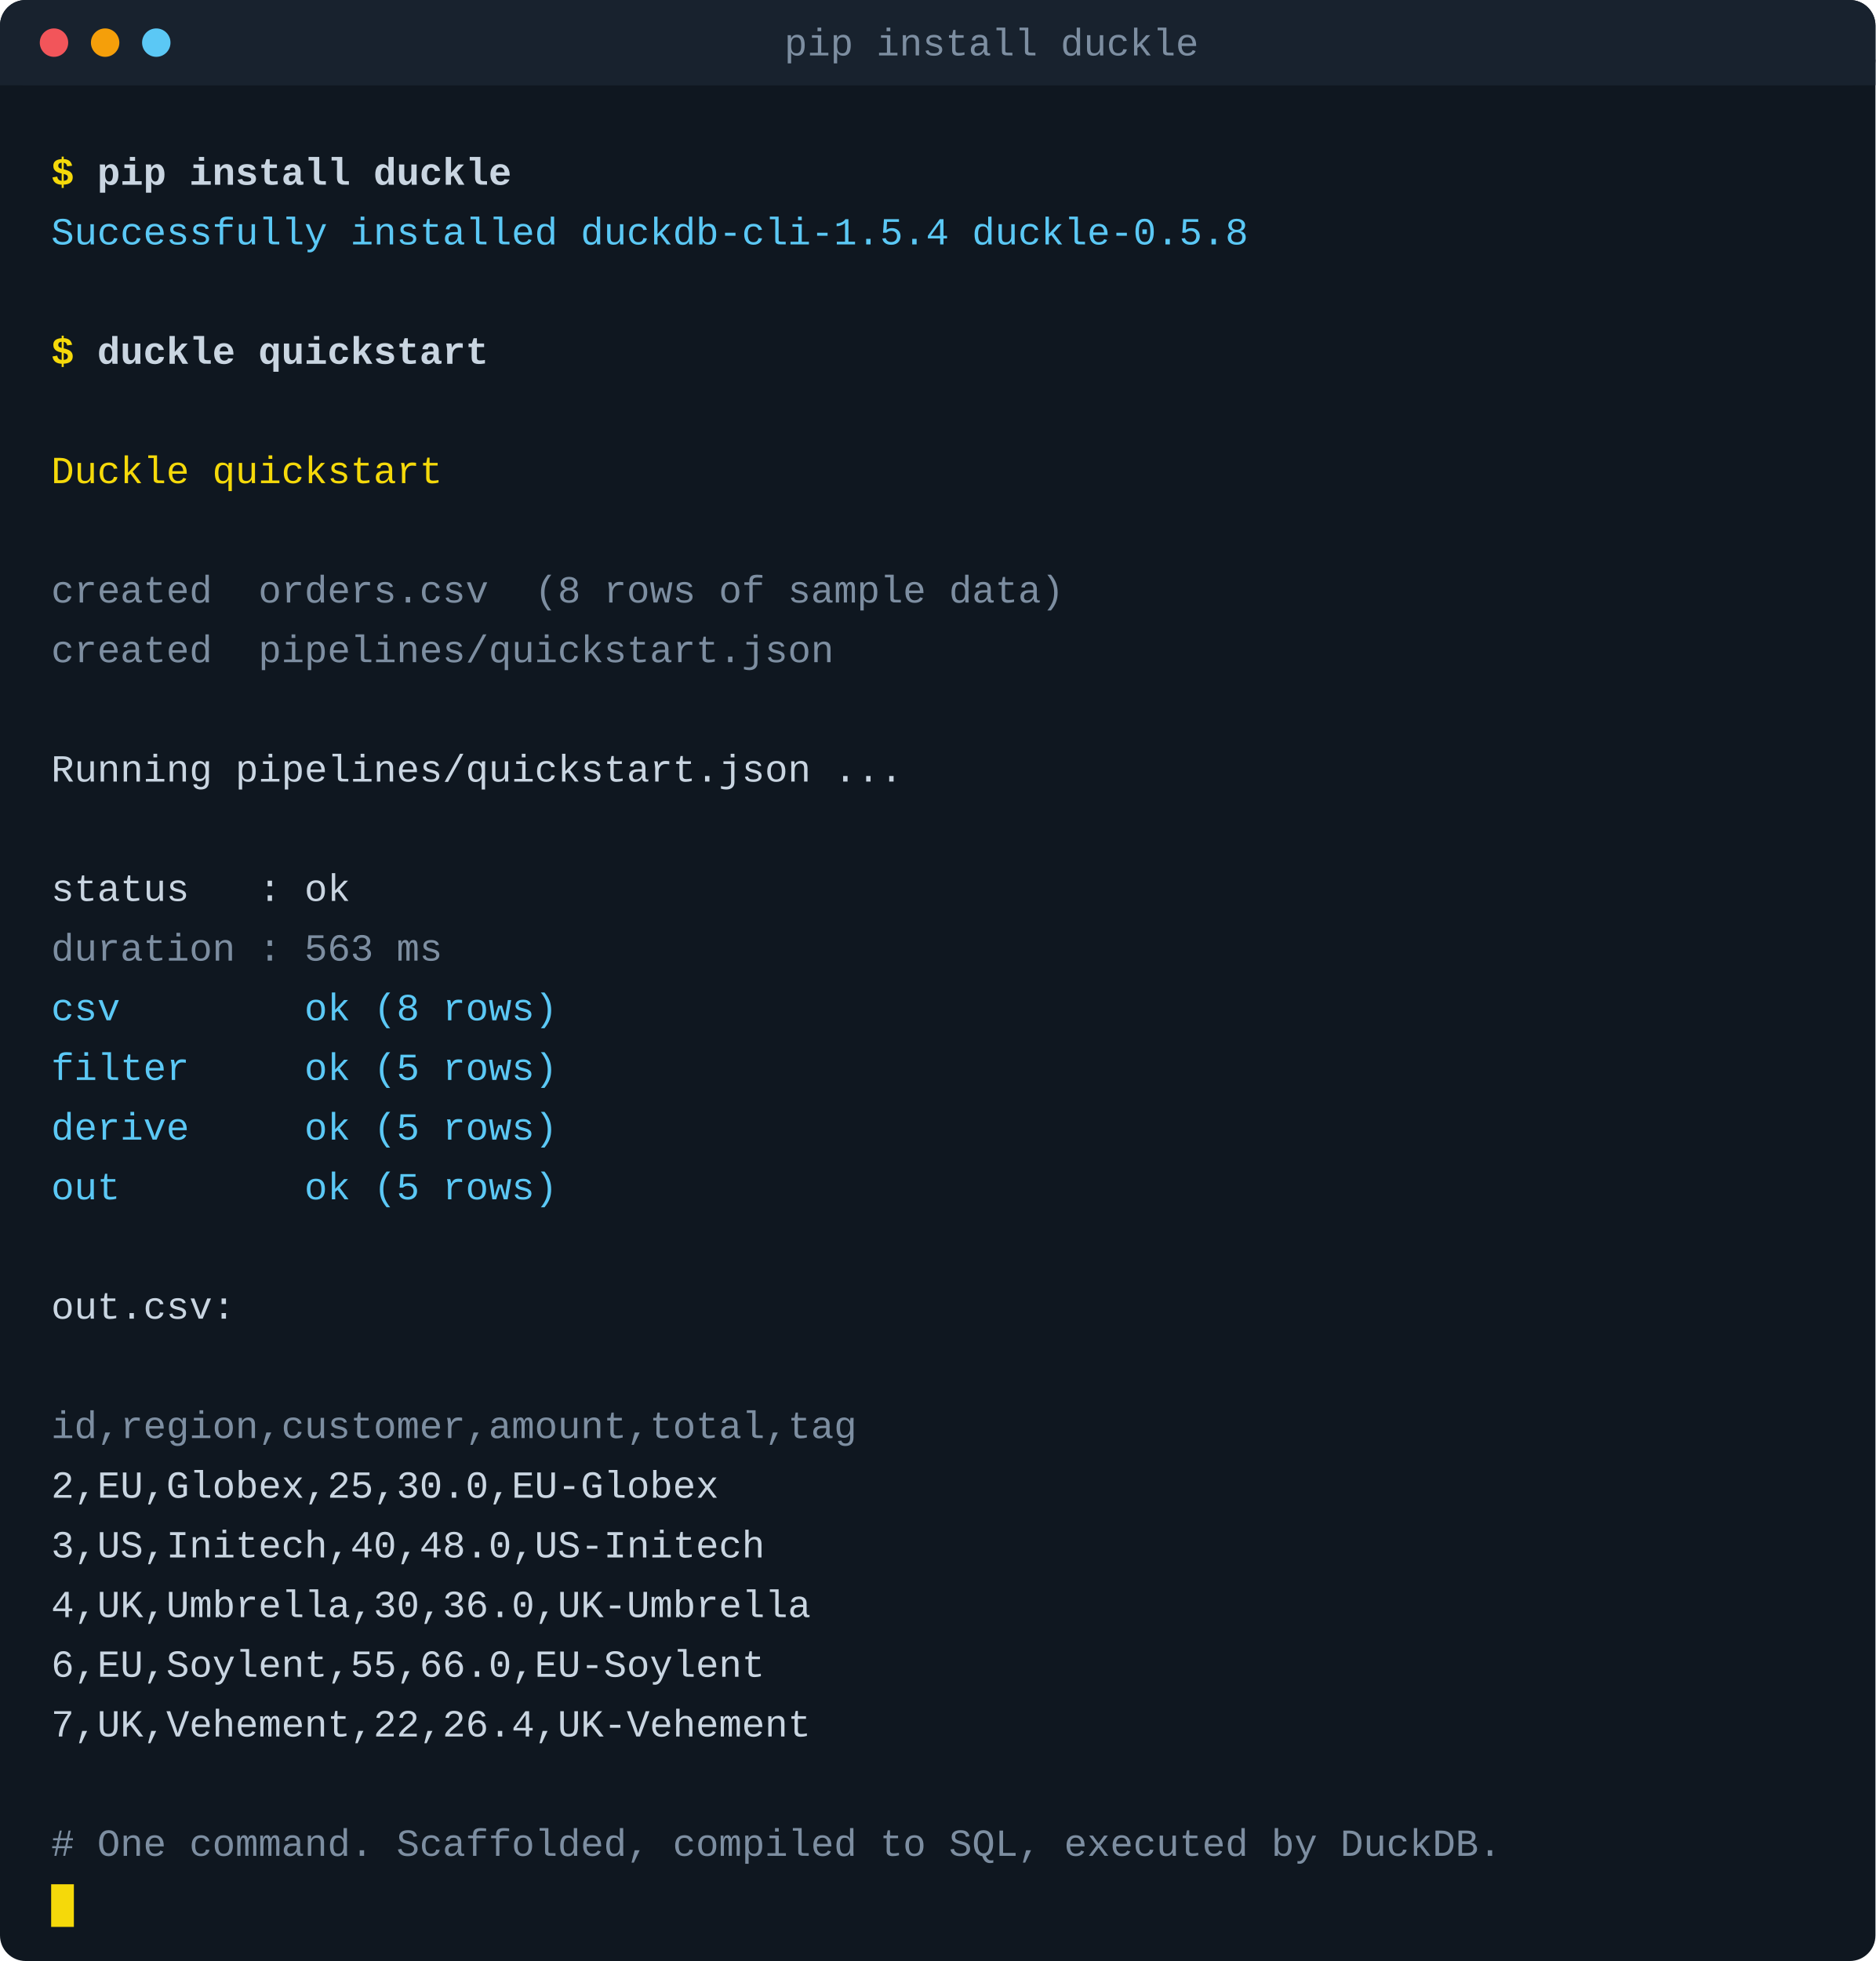
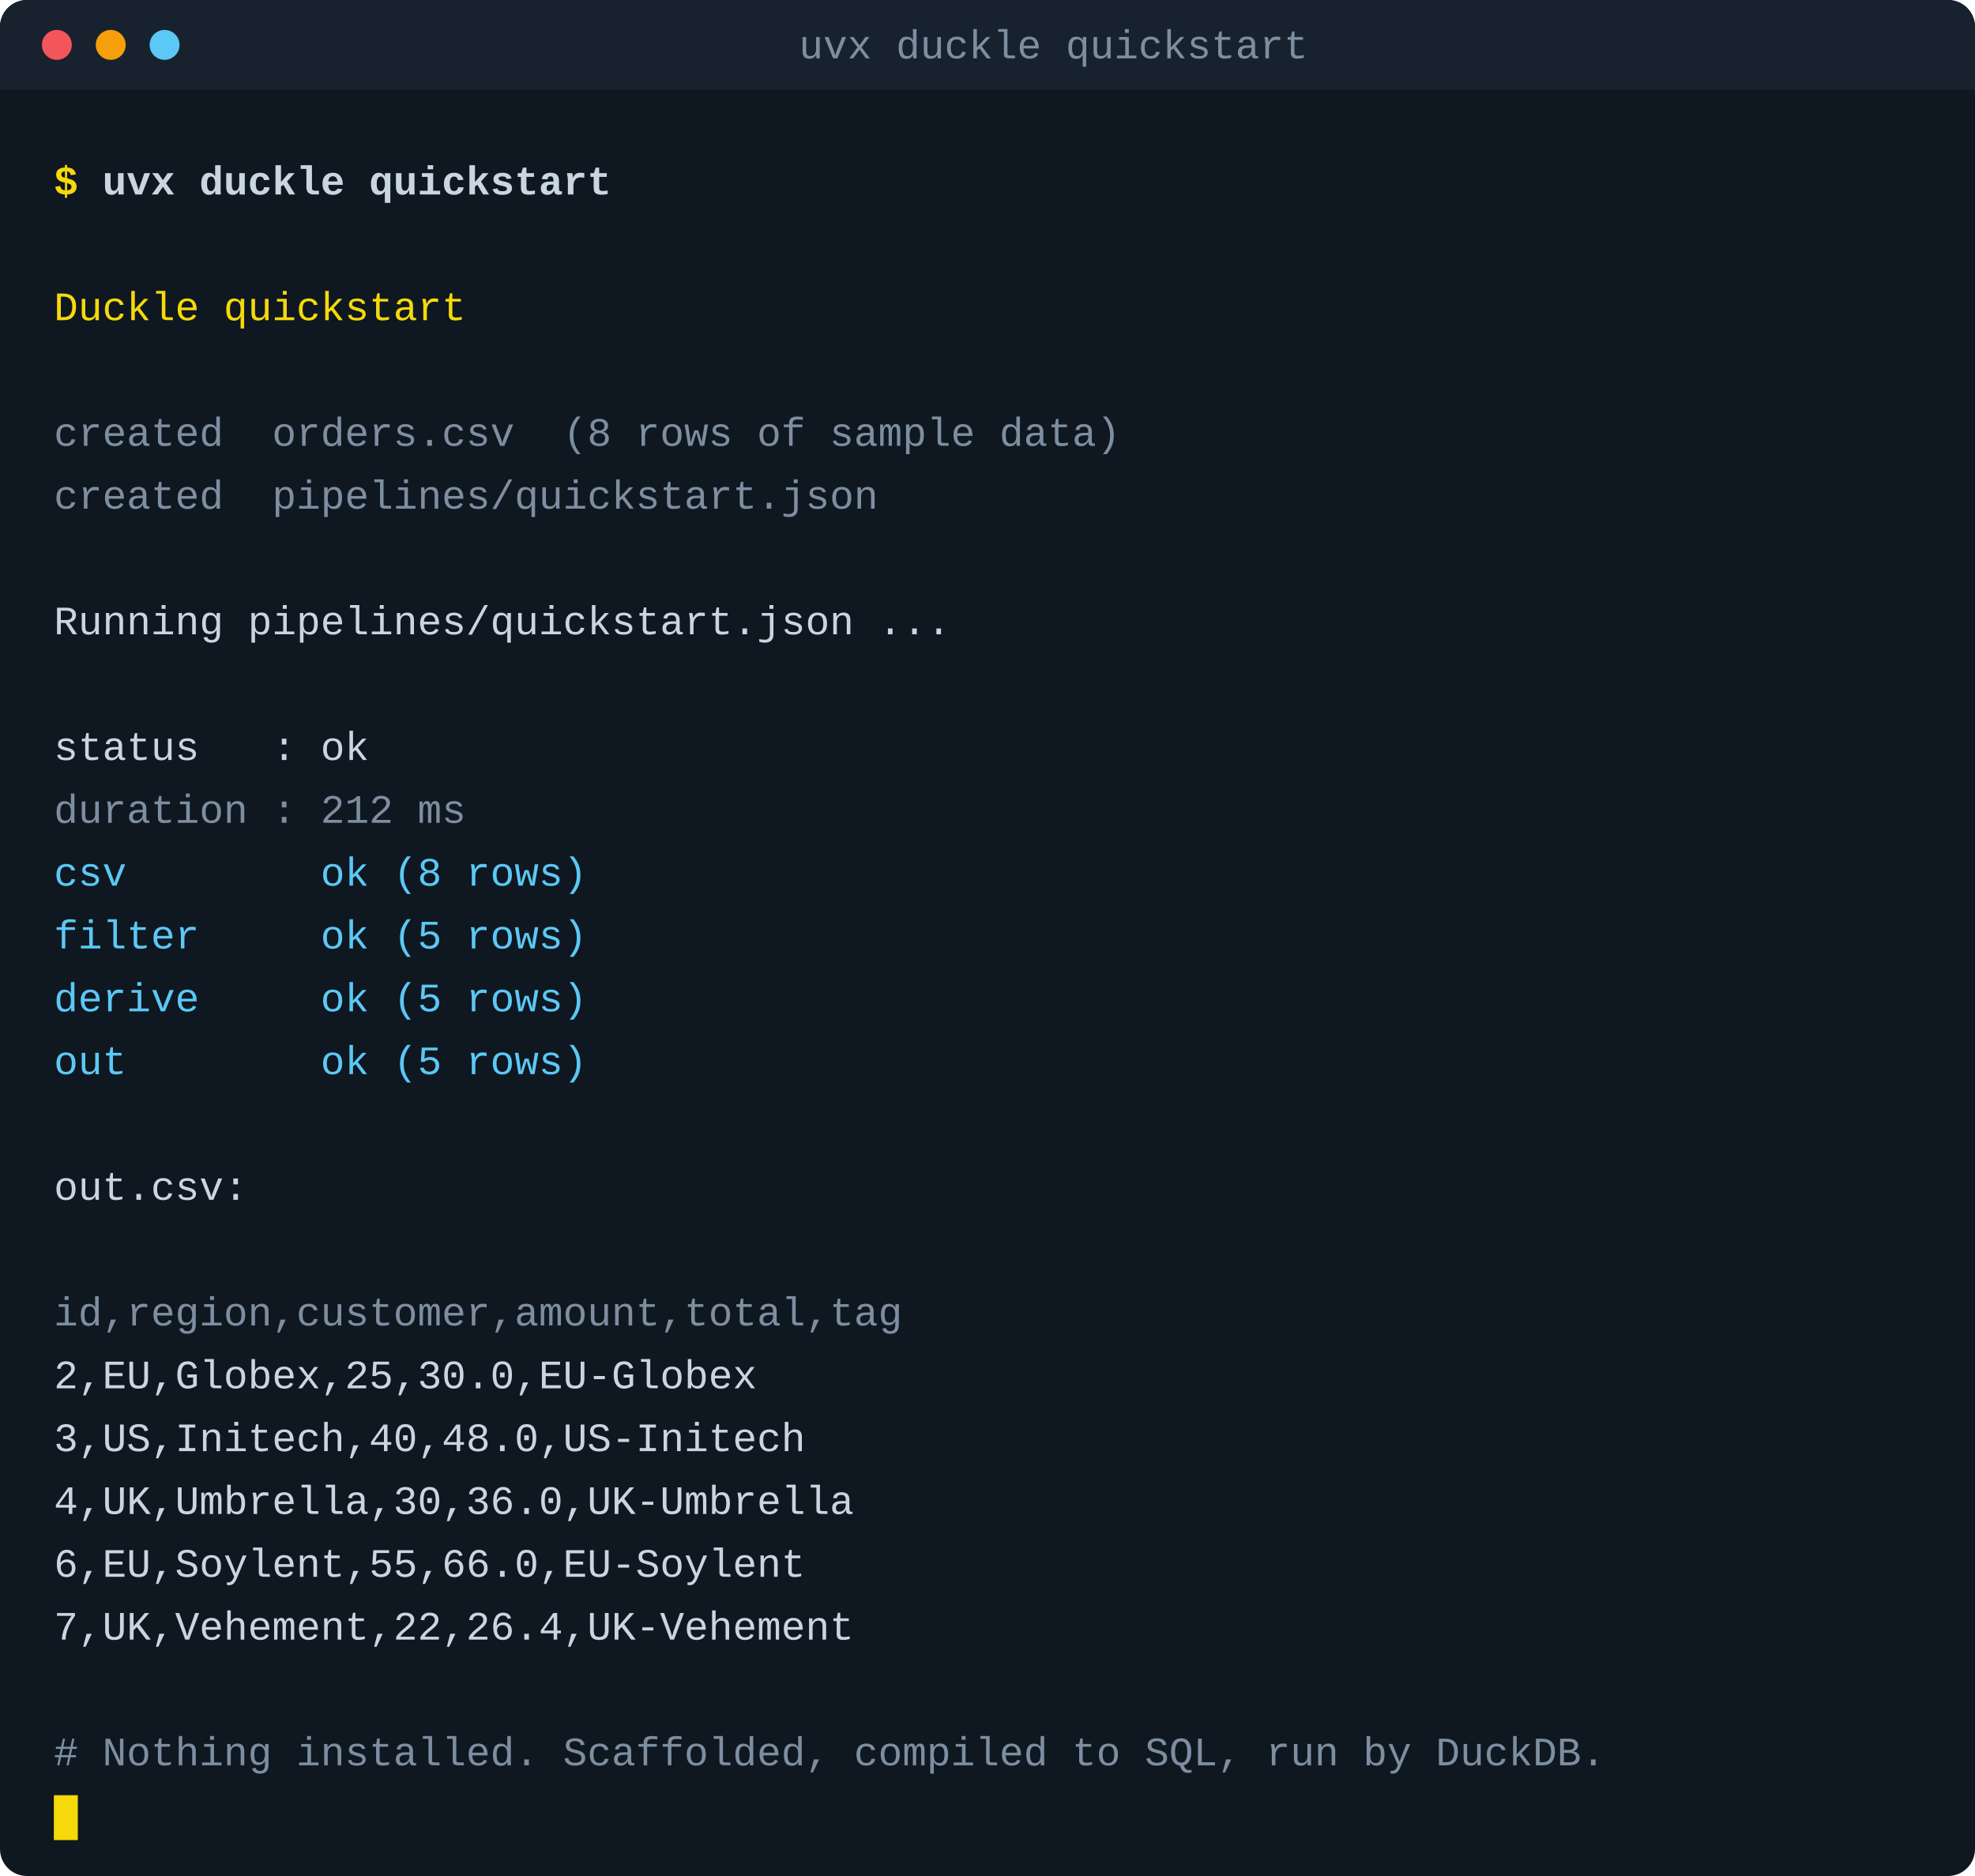
- <svg xmlns="http://www.w3.org/2000/svg" width="660" height="690" viewBox="0 0 660 690" role="img" aria-label="pip install duckle">
+ <svg xmlns="http://www.w3.org/2000/svg" width="660" height="627" viewBox="0 0 660 627" role="img" aria-label="uvx duckle quickstart">
  <style>
.m{font-family:'SFMono-Regular',Consolas,'Liberation Mono',Menlo,monospace;font-size:13.5px;white-space:pre}
.p{fill:#f5d90a;font-weight:700}
.c{fill:#c9d5e1;font-weight:600}
.out{fill:#c9d5e1}
.dim{fill:#7d8ea1}
.ok{fill:#5bc8f5}
.err{fill:#f2555a}
.key{fill:#f5d90a}
.cur{animation:blink 1.06s steps(1,end) infinite}
@keyframes blink{0%,50%{opacity:1}50.01%,100%{opacity:0}}
</style>
-   <rect width="660" height="690" rx="9" fill="#0f1720" />
+   <rect width="660" height="627" rx="9" fill="#0f1720" />
  <rect width="660" height="30" rx="9" fill="#18222e" />
  <rect y="21" width="660" height="9" fill="#18222e" />
  <circle cx="19" cy="15" r="5" fill="#f2555a" />
  <circle cx="37" cy="15" r="5" fill="#f59f0a" />
  <circle cx="55" cy="15" r="5" fill="#5bc8f5" />
-   <text x="276" y="19.5" class="m dim" font-size="11.5">pip install duckle</text>
+   <text x="267" y="19.5" class="m dim" font-size="11.5">uvx duckle quickstart</text>
  <text x="18" y="65" class="m">
    <tspan class="p">$</tspan>
-     <tspan class="c">pip install duckle</tspan>
+     <tspan class="c">uvx duckle quickstart</tspan>
  </text>
-   <text x="18" y="86" class="m ok">Successfully installed duckdb-cli-1.5.4 duckle-0.5.8</text>
-   <text x="18" y="128" class="m">
-     <tspan class="p">$</tspan>
-     <tspan class="c">duckle quickstart</tspan>
-   </text>
-   <text x="18" y="170" class="m key">Duckle quickstart</text>
-   <text x="18" y="212" class="m dim">  created  orders.csv  (8 rows of sample data)</text>
-   <text x="18" y="233" class="m dim">  created  pipelines/quickstart.json</text>
-   <text x="18" y="275" class="m out">Running pipelines/quickstart.json ...</text>
-   <text x="18" y="317" class="m out">status   : ok</text>
-   <text x="18" y="338" class="m dim">duration : 563 ms</text>
-   <text x="18" y="359" class="m ok">  csv        ok (8 rows)</text>
-   <text x="18" y="380" class="m ok">  filter     ok (5 rows)</text>
-   <text x="18" y="401" class="m ok">  derive     ok (5 rows)</text>
-   <text x="18" y="422" class="m ok">  out        ok (5 rows)</text>
-   <text x="18" y="464" class="m out">out.csv:</text>
-   <text x="18" y="506" class="m dim">  id,region,customer,amount,total,tag</text>
-   <text x="18" y="527" class="m out">  2,EU,Globex,25,30.0,EU-Globex</text>
-   <text x="18" y="548" class="m out">  3,US,Initech,40,48.0,US-Initech</text>
-   <text x="18" y="569" class="m out">  4,UK,Umbrella,30,36.0,UK-Umbrella</text>
-   <text x="18" y="590" class="m out">  6,EU,Soylent,55,66.0,EU-Soylent</text>
-   <text x="18" y="611" class="m out">  7,UK,Vehement,22,26.4,UK-Vehement</text>
-   <text x="18" y="653" class="m dim"># One command. Scaffolded, compiled to SQL, executed by DuckDB.</text>
-   <rect class="cur" x="18" y="663" width="8" height="15" fill="#f5d90a" />
+   <text x="18" y="107" class="m key">Duckle quickstart</text>
+   <text x="18" y="149" class="m dim">  created  orders.csv  (8 rows of sample data)</text>
+   <text x="18" y="170" class="m dim">  created  pipelines/quickstart.json</text>
+   <text x="18" y="212" class="m out">Running pipelines/quickstart.json ...</text>
+   <text x="18" y="254" class="m out">status   : ok</text>
+   <text x="18" y="275" class="m dim">duration : 212 ms</text>
+   <text x="18" y="296" class="m ok">  csv        ok (8 rows)</text>
+   <text x="18" y="317" class="m ok">  filter     ok (5 rows)</text>
+   <text x="18" y="338" class="m ok">  derive     ok (5 rows)</text>
+   <text x="18" y="359" class="m ok">  out        ok (5 rows)</text>
+   <text x="18" y="401" class="m out">out.csv:</text>
+   <text x="18" y="443" class="m dim">  id,region,customer,amount,total,tag</text>
+   <text x="18" y="464" class="m out">  2,EU,Globex,25,30.0,EU-Globex</text>
+   <text x="18" y="485" class="m out">  3,US,Initech,40,48.0,US-Initech</text>
+   <text x="18" y="506" class="m out">  4,UK,Umbrella,30,36.0,UK-Umbrella</text>
+   <text x="18" y="527" class="m out">  6,EU,Soylent,55,66.0,EU-Soylent</text>
+   <text x="18" y="548" class="m out">  7,UK,Vehement,22,26.4,UK-Vehement</text>
+   <text x="18" y="590" class="m dim"># Nothing installed. Scaffolded, compiled to SQL, run by DuckDB.</text>
+   <rect class="cur" x="18" y="600" width="8" height="15" fill="#f5d90a" />
</svg>
